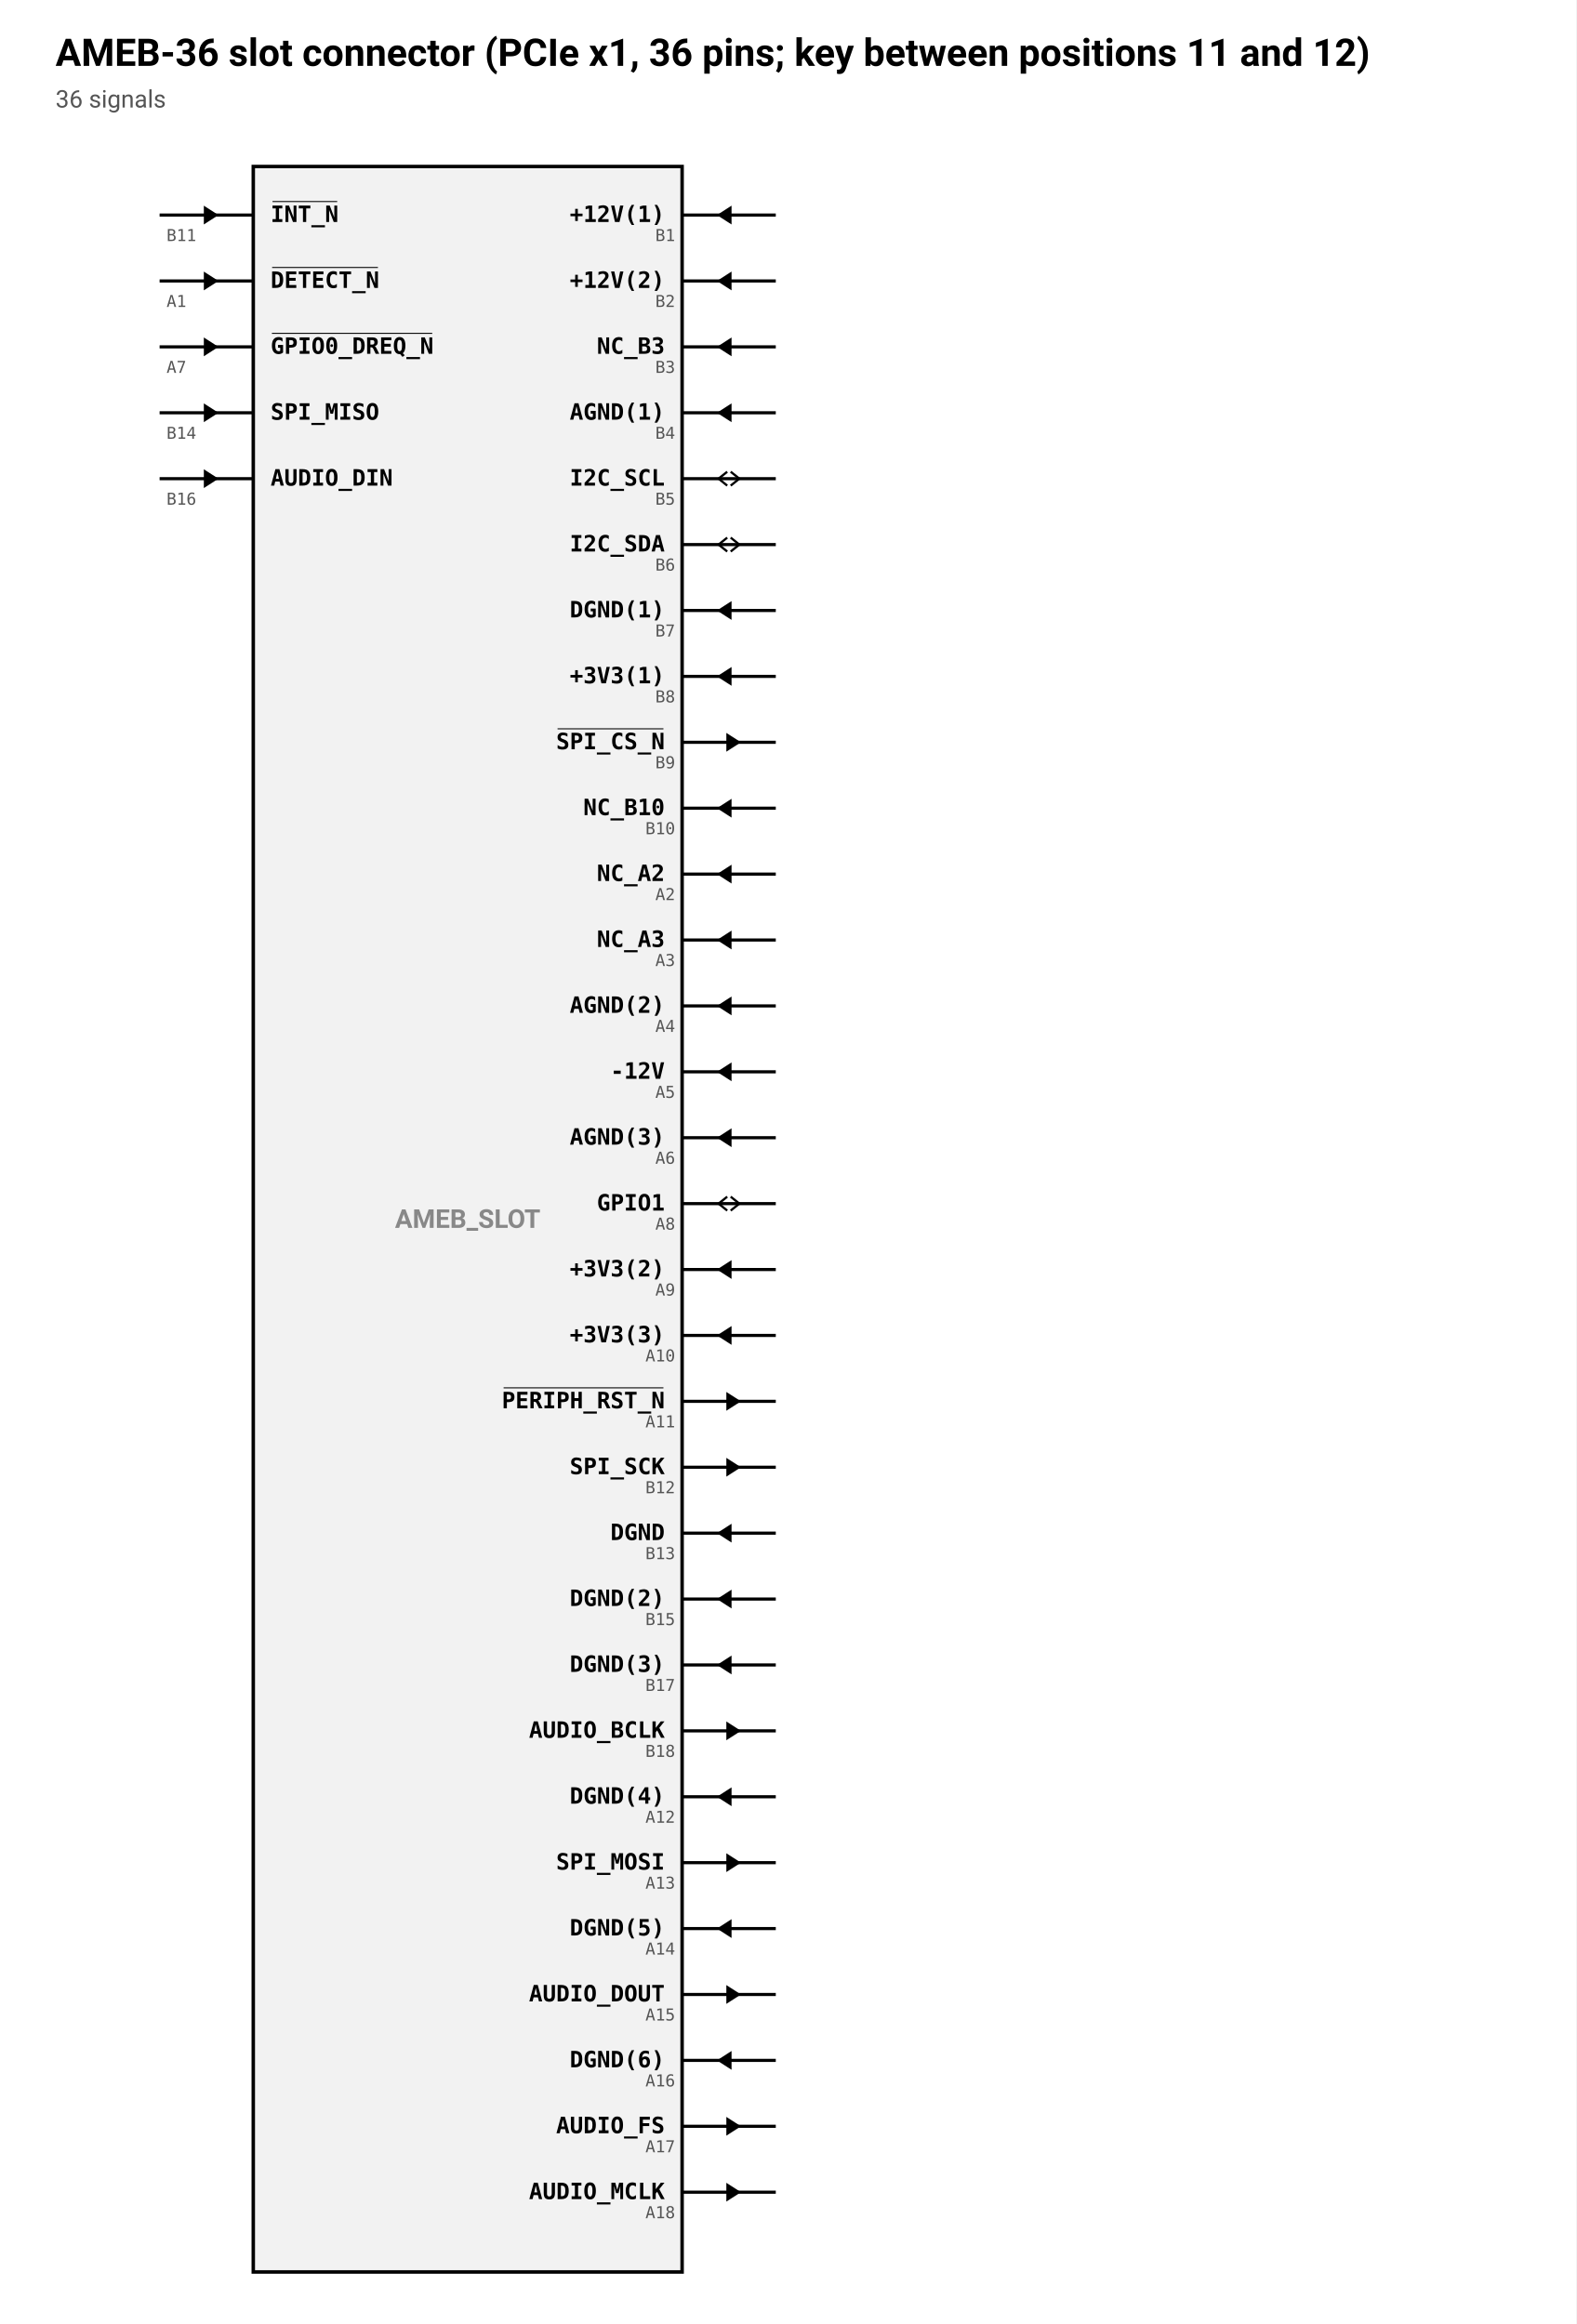
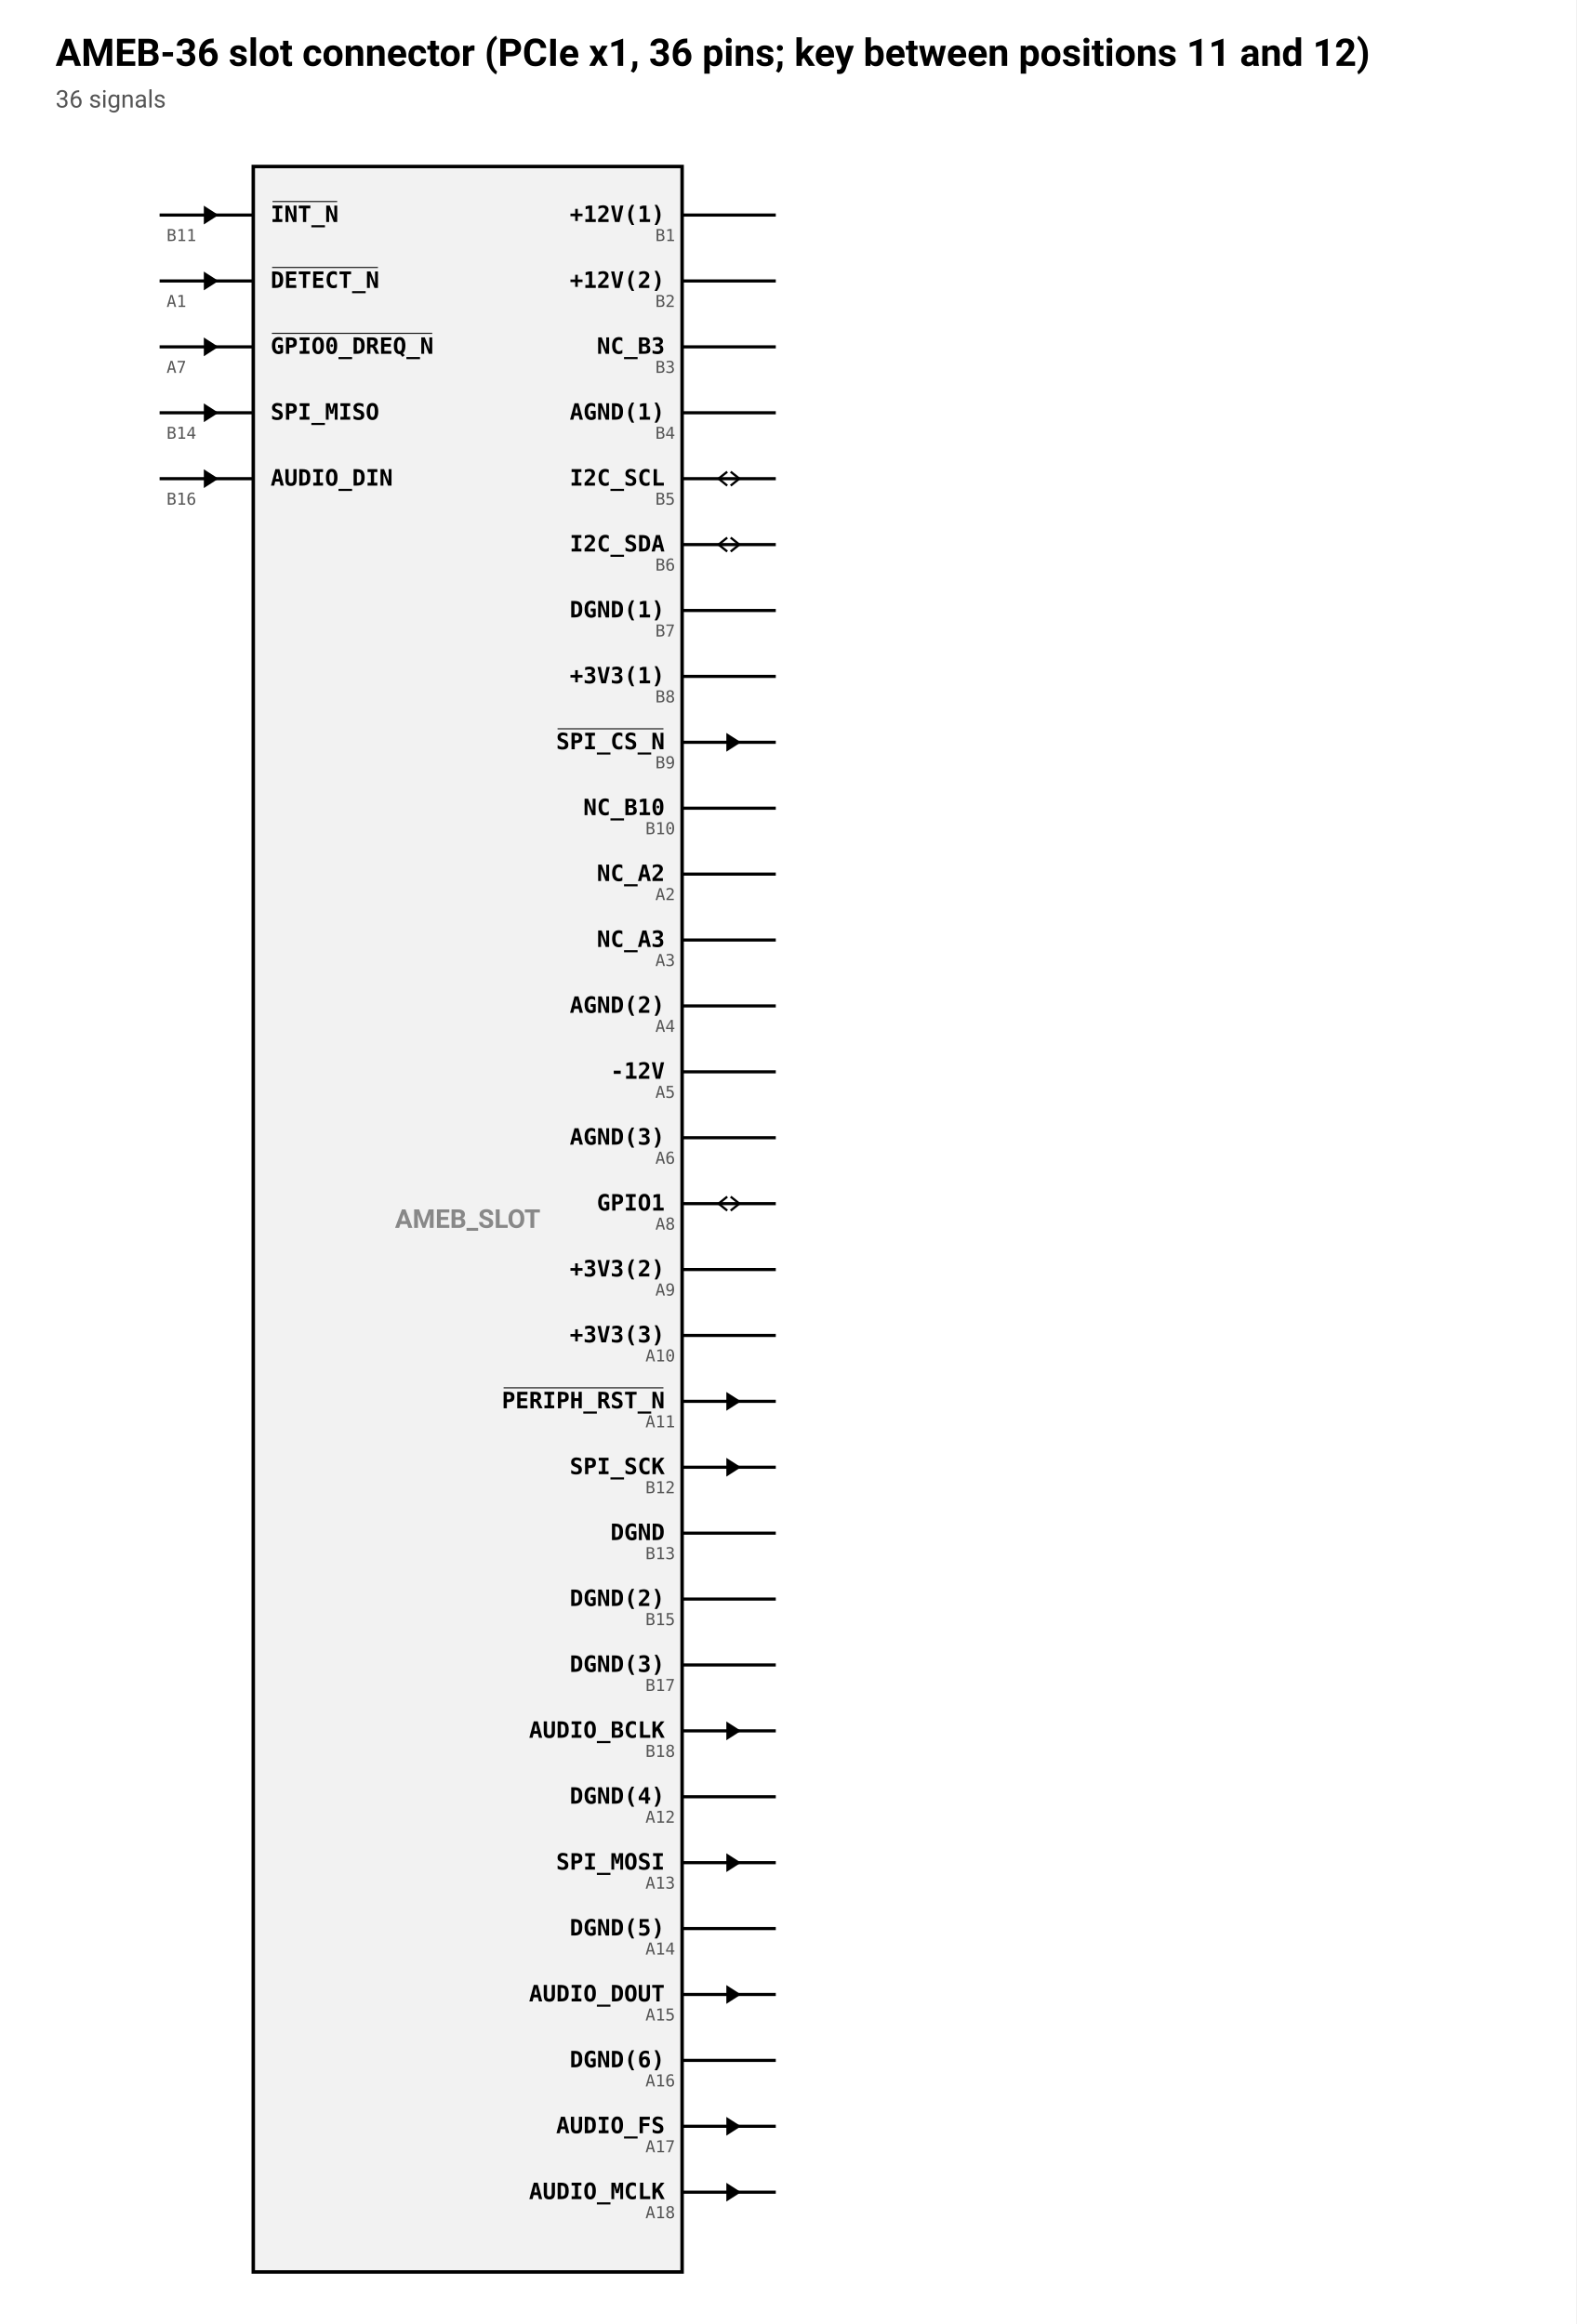
<svg xmlns="http://www.w3.org/2000/svg" width="908.6" height="1340" viewBox="0 0 908.6 1340">
  <defs>
    <pattern id="hatch" width="6" height="6" patternUnits="userSpaceOnUse" patternTransform="rotate(45)">
      <rect width="6" height="6" fill="#FFFFFF" />
      <line x1="0" y1="0" x2="0" y2="6" stroke="#B0B0B0" stroke-width="2" />
    </pattern>
    <pattern id="xpat" width="8" height="8" patternUnits="userSpaceOnUse">
      <rect width="8" height="8" fill="#FFFFFF" />
      <path d="M0 0L8 8M8 0L0 8" stroke="#C07070" stroke-width="1" />
    </pattern>
    <marker id="arr" viewBox="0 0 10 10" refX="9" refY="5" markerWidth="8" markerHeight="8" orient="auto">
      <path d="M0 0L10 5L0 10z" fill="#000000" />
    </marker>
  </defs>
  <style>text{font-family:-apple-system,BlinkMacSystemFont,"Segoe UI",Roboto,Helvetica,Arial,sans-serif}.m{font-family:ui-monospace,Menlo,Consolas,"DejaVu Sans Mono",monospace}</style>
  <rect width="908.6" height="1340" fill="#FFFFFF" />
  <text x="32" y="38" font-size="22" font-weight="700" fill="#000000">AMEB-36 slot connector (PCIe x1, 36 pins; key between positions 11 and 12)</text>
  <text x="32" y="62" font-size="14" fill="#555555">36 signals</text>
  <rect x="146" y="96" width="247.2" height="1214" fill="#F2F2F2" stroke="#000000" stroke-width="2" />
  <text x="269.6" y="708" font-size="15" text-anchor="middle" fill="#888888" font-weight="700">AMEB_SLOT</text>
  <line x1="92" y1="124" x2="146" y2="124" stroke="#000000" stroke-width="1.8" />
  <path d="M125 124 L118 119.5 L118 128.5 Z" fill="#000000" stroke="#000000" stroke-width="1" />
  <text x="96" y="139" font-size="9.5" text-anchor="start" fill="#555555" class="m">B11</text>
  <text x="156" y="128" font-size="13" text-anchor="start" fill="#000000" font-weight="700" class="m" style="text-decoration:overline">INT_N</text>
  <line x1="92" y1="162" x2="146" y2="162" stroke="#000000" stroke-width="1.8" />
  <path d="M125 162 L118 157.5 L118 166.5 Z" fill="#000000" stroke="#000000" stroke-width="1" />
  <text x="96" y="177" font-size="9.5" text-anchor="start" fill="#555555" class="m">A1</text>
  <text x="156" y="166" font-size="13" text-anchor="start" fill="#000000" font-weight="700" class="m" style="text-decoration:overline">DETECT_N</text>
  <line x1="92" y1="200" x2="146" y2="200" stroke="#000000" stroke-width="1.8" />
  <path d="M125 200 L118 195.5 L118 204.5 Z" fill="#000000" stroke="#000000" stroke-width="1" />
  <text x="96" y="215" font-size="9.5" text-anchor="start" fill="#555555" class="m">A7</text>
  <text x="156" y="204" font-size="13" text-anchor="start" fill="#000000" font-weight="700" class="m" style="text-decoration:overline">GPIO0_DREQ_N</text>
  <line x1="92" y1="238" x2="146" y2="238" stroke="#000000" stroke-width="1.8" />
  <path d="M125 238 L118 233.5 L118 242.5 Z" fill="#000000" stroke="#000000" stroke-width="1" />
  <text x="96" y="253" font-size="9.5" text-anchor="start" fill="#555555" class="m">B14</text>
  <text x="156" y="242" font-size="13" text-anchor="start" fill="#000000" font-weight="700" class="m">SPI_MISO</text>
  <line x1="92" y1="276" x2="146" y2="276" stroke="#000000" stroke-width="1.8" />
  <path d="M125 276 L118 271.5 L118 280.5 Z" fill="#000000" stroke="#000000" stroke-width="1" />
  <text x="96" y="291" font-size="9.5" text-anchor="start" fill="#555555" class="m">B16</text>
  <text x="156" y="280" font-size="13" text-anchor="start" fill="#000000" font-weight="700" class="m">AUDIO_DIN</text>
  <line x1="393.2" y1="124" x2="447.2" y2="124" stroke="#000000" stroke-width="1.8" />
-   <path d="M414.2 124 L421.2 119.5 L421.2 128.5 Z" fill="#000000" stroke="#000000" stroke-width="1" />
  <text x="389.2" y="139" font-size="9.5" text-anchor="end" fill="#555555" class="m">B1</text>
  <text x="383.2" y="128" font-size="13" text-anchor="end" fill="#000000" font-weight="700" class="m">+12V(1)</text>
  <line x1="393.2" y1="162" x2="447.2" y2="162" stroke="#000000" stroke-width="1.8" />
-   <path d="M414.2 162 L421.2 157.5 L421.2 166.5 Z" fill="#000000" stroke="#000000" stroke-width="1" />
  <text x="389.2" y="177" font-size="9.5" text-anchor="end" fill="#555555" class="m">B2</text>
  <text x="383.2" y="166" font-size="13" text-anchor="end" fill="#000000" font-weight="700" class="m">+12V(2)</text>
  <line x1="393.2" y1="200" x2="447.2" y2="200" stroke="#000000" stroke-width="1.8" />
-   <path d="M414.2 200 L421.2 195.5 L421.2 204.5 Z" fill="#000000" stroke="#000000" stroke-width="1" />
  <text x="389.2" y="215" font-size="9.5" text-anchor="end" fill="#555555" class="m">B3</text>
  <text x="383.2" y="204" font-size="13" text-anchor="end" fill="#000000" font-weight="700" class="m">NC_B3</text>
  <line x1="393.2" y1="238" x2="447.2" y2="238" stroke="#000000" stroke-width="1.8" />
-   <path d="M414.2 238 L421.2 233.5 L421.2 242.5 Z" fill="#000000" stroke="#000000" stroke-width="1" />
  <text x="389.2" y="253" font-size="9.5" text-anchor="end" fill="#555555" class="m">B4</text>
  <text x="383.2" y="242" font-size="13" text-anchor="end" fill="#000000" font-weight="700" class="m">AGND(1)</text>
  <line x1="393.2" y1="276" x2="447.2" y2="276" stroke="#000000" stroke-width="1.8" />
  <path d="M414.2 276 L419.2 272 M414.2 276 L419.2 280 M426.2 276 L421.2 272 M426.2 276 L421.2 280" fill="none" stroke="#000000" stroke-width="1.3" />
  <text x="389.2" y="291" font-size="9.5" text-anchor="end" fill="#555555" class="m">B5</text>
  <text x="383.2" y="280" font-size="13" text-anchor="end" fill="#000000" font-weight="700" class="m">I2C_SCL</text>
  <line x1="393.2" y1="314" x2="447.2" y2="314" stroke="#000000" stroke-width="1.8" />
  <path d="M414.2 314 L419.2 310 M414.2 314 L419.2 318 M426.2 314 L421.2 310 M426.2 314 L421.2 318" fill="none" stroke="#000000" stroke-width="1.3" />
  <text x="389.2" y="329" font-size="9.5" text-anchor="end" fill="#555555" class="m">B6</text>
  <text x="383.2" y="318" font-size="13" text-anchor="end" fill="#000000" font-weight="700" class="m">I2C_SDA</text>
  <line x1="393.2" y1="352" x2="447.2" y2="352" stroke="#000000" stroke-width="1.8" />
-   <path d="M414.2 352 L421.2 347.5 L421.2 356.5 Z" fill="#000000" stroke="#000000" stroke-width="1" />
  <text x="389.2" y="367" font-size="9.5" text-anchor="end" fill="#555555" class="m">B7</text>
  <text x="383.2" y="356" font-size="13" text-anchor="end" fill="#000000" font-weight="700" class="m">DGND(1)</text>
  <line x1="393.2" y1="390" x2="447.2" y2="390" stroke="#000000" stroke-width="1.8" />
-   <path d="M414.2 390 L421.2 385.5 L421.2 394.5 Z" fill="#000000" stroke="#000000" stroke-width="1" />
  <text x="389.2" y="405" font-size="9.5" text-anchor="end" fill="#555555" class="m">B8</text>
  <text x="383.2" y="394" font-size="13" text-anchor="end" fill="#000000" font-weight="700" class="m">+3V3(1)</text>
  <line x1="393.2" y1="428" x2="447.2" y2="428" stroke="#000000" stroke-width="1.8" />
  <path d="M426.2 428 L419.2 423.5 L419.2 432.5 Z" fill="#000000" stroke="#000000" stroke-width="1" />
  <text x="389.2" y="443" font-size="9.5" text-anchor="end" fill="#555555" class="m">B9</text>
  <text x="383.2" y="432" font-size="13" text-anchor="end" fill="#000000" font-weight="700" class="m" style="text-decoration:overline">SPI_CS_N</text>
  <line x1="393.2" y1="466" x2="447.2" y2="466" stroke="#000000" stroke-width="1.8" />
-   <path d="M414.2 466 L421.2 461.5 L421.2 470.5 Z" fill="#000000" stroke="#000000" stroke-width="1" />
  <text x="389.2" y="481" font-size="9.5" text-anchor="end" fill="#555555" class="m">B10</text>
  <text x="383.2" y="470" font-size="13" text-anchor="end" fill="#000000" font-weight="700" class="m">NC_B10</text>
  <line x1="393.2" y1="504" x2="447.2" y2="504" stroke="#000000" stroke-width="1.8" />
-   <path d="M414.2 504 L421.2 499.5 L421.2 508.5 Z" fill="#000000" stroke="#000000" stroke-width="1" />
  <text x="389.2" y="519" font-size="9.5" text-anchor="end" fill="#555555" class="m">A2</text>
  <text x="383.2" y="508" font-size="13" text-anchor="end" fill="#000000" font-weight="700" class="m">NC_A2</text>
  <line x1="393.2" y1="542" x2="447.2" y2="542" stroke="#000000" stroke-width="1.8" />
-   <path d="M414.2 542 L421.2 537.5 L421.2 546.5 Z" fill="#000000" stroke="#000000" stroke-width="1" />
  <text x="389.2" y="557" font-size="9.5" text-anchor="end" fill="#555555" class="m">A3</text>
  <text x="383.2" y="546" font-size="13" text-anchor="end" fill="#000000" font-weight="700" class="m">NC_A3</text>
  <line x1="393.2" y1="580" x2="447.2" y2="580" stroke="#000000" stroke-width="1.8" />
-   <path d="M414.2 580 L421.2 575.5 L421.2 584.5 Z" fill="#000000" stroke="#000000" stroke-width="1" />
  <text x="389.2" y="595" font-size="9.5" text-anchor="end" fill="#555555" class="m">A4</text>
  <text x="383.2" y="584" font-size="13" text-anchor="end" fill="#000000" font-weight="700" class="m">AGND(2)</text>
  <line x1="393.2" y1="618" x2="447.2" y2="618" stroke="#000000" stroke-width="1.8" />
-   <path d="M414.2 618 L421.2 613.5 L421.2 622.5 Z" fill="#000000" stroke="#000000" stroke-width="1" />
  <text x="389.2" y="633" font-size="9.5" text-anchor="end" fill="#555555" class="m">A5</text>
  <text x="383.2" y="622" font-size="13" text-anchor="end" fill="#000000" font-weight="700" class="m">-12V</text>
  <line x1="393.2" y1="656" x2="447.2" y2="656" stroke="#000000" stroke-width="1.8" />
-   <path d="M414.2 656 L421.2 651.5 L421.2 660.5 Z" fill="#000000" stroke="#000000" stroke-width="1" />
  <text x="389.2" y="671" font-size="9.5" text-anchor="end" fill="#555555" class="m">A6</text>
  <text x="383.2" y="660" font-size="13" text-anchor="end" fill="#000000" font-weight="700" class="m">AGND(3)</text>
  <line x1="393.2" y1="694" x2="447.2" y2="694" stroke="#000000" stroke-width="1.8" />
  <path d="M414.2 694 L419.2 690 M414.2 694 L419.2 698 M426.2 694 L421.2 690 M426.2 694 L421.2 698" fill="none" stroke="#000000" stroke-width="1.3" />
  <text x="389.2" y="709" font-size="9.5" text-anchor="end" fill="#555555" class="m">A8</text>
  <text x="383.2" y="698" font-size="13" text-anchor="end" fill="#000000" font-weight="700" class="m">GPIO1</text>
  <line x1="393.2" y1="732" x2="447.2" y2="732" stroke="#000000" stroke-width="1.8" />
-   <path d="M414.2 732 L421.2 727.5 L421.2 736.5 Z" fill="#000000" stroke="#000000" stroke-width="1" />
  <text x="389.2" y="747" font-size="9.5" text-anchor="end" fill="#555555" class="m">A9</text>
  <text x="383.2" y="736" font-size="13" text-anchor="end" fill="#000000" font-weight="700" class="m">+3V3(2)</text>
  <line x1="393.2" y1="770" x2="447.2" y2="770" stroke="#000000" stroke-width="1.8" />
-   <path d="M414.2 770 L421.2 765.5 L421.2 774.5 Z" fill="#000000" stroke="#000000" stroke-width="1" />
  <text x="389.2" y="785" font-size="9.5" text-anchor="end" fill="#555555" class="m">A10</text>
  <text x="383.2" y="774" font-size="13" text-anchor="end" fill="#000000" font-weight="700" class="m">+3V3(3)</text>
  <line x1="393.2" y1="808" x2="447.2" y2="808" stroke="#000000" stroke-width="1.8" />
  <path d="M426.2 808 L419.2 803.5 L419.2 812.5 Z" fill="#000000" stroke="#000000" stroke-width="1" />
  <text x="389.2" y="823" font-size="9.5" text-anchor="end" fill="#555555" class="m">A11</text>
  <text x="383.2" y="812" font-size="13" text-anchor="end" fill="#000000" font-weight="700" class="m" style="text-decoration:overline">PERIPH_RST_N</text>
  <line x1="393.2" y1="846" x2="447.2" y2="846" stroke="#000000" stroke-width="1.8" />
  <path d="M426.2 846 L419.2 841.5 L419.2 850.5 Z" fill="#000000" stroke="#000000" stroke-width="1" />
  <text x="389.2" y="861" font-size="9.5" text-anchor="end" fill="#555555" class="m">B12</text>
  <text x="383.2" y="850" font-size="13" text-anchor="end" fill="#000000" font-weight="700" class="m">SPI_SCK</text>
  <line x1="393.2" y1="884" x2="447.2" y2="884" stroke="#000000" stroke-width="1.8" />
-   <path d="M414.2 884 L421.2 879.5 L421.2 888.5 Z" fill="#000000" stroke="#000000" stroke-width="1" />
  <text x="389.2" y="899" font-size="9.5" text-anchor="end" fill="#555555" class="m">B13</text>
  <text x="383.2" y="888" font-size="13" text-anchor="end" fill="#000000" font-weight="700" class="m">DGND</text>
  <line x1="393.2" y1="922" x2="447.2" y2="922" stroke="#000000" stroke-width="1.8" />
-   <path d="M414.2 922 L421.2 917.5 L421.2 926.5 Z" fill="#000000" stroke="#000000" stroke-width="1" />
  <text x="389.2" y="937" font-size="9.5" text-anchor="end" fill="#555555" class="m">B15</text>
  <text x="383.2" y="926" font-size="13" text-anchor="end" fill="#000000" font-weight="700" class="m">DGND(2)</text>
  <line x1="393.2" y1="960" x2="447.2" y2="960" stroke="#000000" stroke-width="1.8" />
-   <path d="M414.2 960 L421.2 955.5 L421.2 964.5 Z" fill="#000000" stroke="#000000" stroke-width="1" />
  <text x="389.2" y="975" font-size="9.5" text-anchor="end" fill="#555555" class="m">B17</text>
  <text x="383.2" y="964" font-size="13" text-anchor="end" fill="#000000" font-weight="700" class="m">DGND(3)</text>
  <line x1="393.2" y1="998" x2="447.2" y2="998" stroke="#000000" stroke-width="1.8" />
  <path d="M426.2 998 L419.2 993.5 L419.2 1002.5 Z" fill="#000000" stroke="#000000" stroke-width="1" />
  <text x="389.2" y="1013" font-size="9.5" text-anchor="end" fill="#555555" class="m">B18</text>
  <text x="383.2" y="1002" font-size="13" text-anchor="end" fill="#000000" font-weight="700" class="m">AUDIO_BCLK</text>
  <line x1="393.2" y1="1036" x2="447.2" y2="1036" stroke="#000000" stroke-width="1.8" />
-   <path d="M414.2 1036 L421.2 1031.5 L421.2 1040.5 Z" fill="#000000" stroke="#000000" stroke-width="1" />
  <text x="389.2" y="1051" font-size="9.5" text-anchor="end" fill="#555555" class="m">A12</text>
  <text x="383.2" y="1040" font-size="13" text-anchor="end" fill="#000000" font-weight="700" class="m">DGND(4)</text>
  <line x1="393.2" y1="1074" x2="447.2" y2="1074" stroke="#000000" stroke-width="1.8" />
  <path d="M426.2 1074 L419.2 1069.5 L419.2 1078.5 Z" fill="#000000" stroke="#000000" stroke-width="1" />
  <text x="389.2" y="1089" font-size="9.5" text-anchor="end" fill="#555555" class="m">A13</text>
  <text x="383.2" y="1078" font-size="13" text-anchor="end" fill="#000000" font-weight="700" class="m">SPI_MOSI</text>
  <line x1="393.2" y1="1112" x2="447.2" y2="1112" stroke="#000000" stroke-width="1.8" />
-   <path d="M414.2 1112 L421.2 1107.5 L421.2 1116.5 Z" fill="#000000" stroke="#000000" stroke-width="1" />
  <text x="389.2" y="1127" font-size="9.5" text-anchor="end" fill="#555555" class="m">A14</text>
  <text x="383.2" y="1116" font-size="13" text-anchor="end" fill="#000000" font-weight="700" class="m">DGND(5)</text>
  <line x1="393.2" y1="1150" x2="447.2" y2="1150" stroke="#000000" stroke-width="1.8" />
  <path d="M426.2 1150 L419.2 1145.5 L419.2 1154.5 Z" fill="#000000" stroke="#000000" stroke-width="1" />
  <text x="389.2" y="1165" font-size="9.5" text-anchor="end" fill="#555555" class="m">A15</text>
  <text x="383.2" y="1154" font-size="13" text-anchor="end" fill="#000000" font-weight="700" class="m">AUDIO_DOUT</text>
  <line x1="393.2" y1="1188" x2="447.2" y2="1188" stroke="#000000" stroke-width="1.8" />
-   <path d="M414.2 1188 L421.2 1183.5 L421.2 1192.5 Z" fill="#000000" stroke="#000000" stroke-width="1" />
  <text x="389.2" y="1203" font-size="9.5" text-anchor="end" fill="#555555" class="m">A16</text>
  <text x="383.2" y="1192" font-size="13" text-anchor="end" fill="#000000" font-weight="700" class="m">DGND(6)</text>
  <line x1="393.2" y1="1226" x2="447.2" y2="1226" stroke="#000000" stroke-width="1.8" />
  <path d="M426.2 1226 L419.2 1221.5 L419.2 1230.5 Z" fill="#000000" stroke="#000000" stroke-width="1" />
  <text x="389.2" y="1241" font-size="9.5" text-anchor="end" fill="#555555" class="m">A17</text>
  <text x="383.2" y="1230" font-size="13" text-anchor="end" fill="#000000" font-weight="700" class="m">AUDIO_FS</text>
  <line x1="393.2" y1="1264" x2="447.2" y2="1264" stroke="#000000" stroke-width="1.8" />
  <path d="M426.2 1264 L419.2 1259.5 L419.2 1268.5 Z" fill="#000000" stroke="#000000" stroke-width="1" />
  <text x="389.2" y="1279" font-size="9.5" text-anchor="end" fill="#555555" class="m">A18</text>
  <text x="383.2" y="1268" font-size="13" text-anchor="end" fill="#000000" font-weight="700" class="m">AUDIO_MCLK</text>
</svg>
